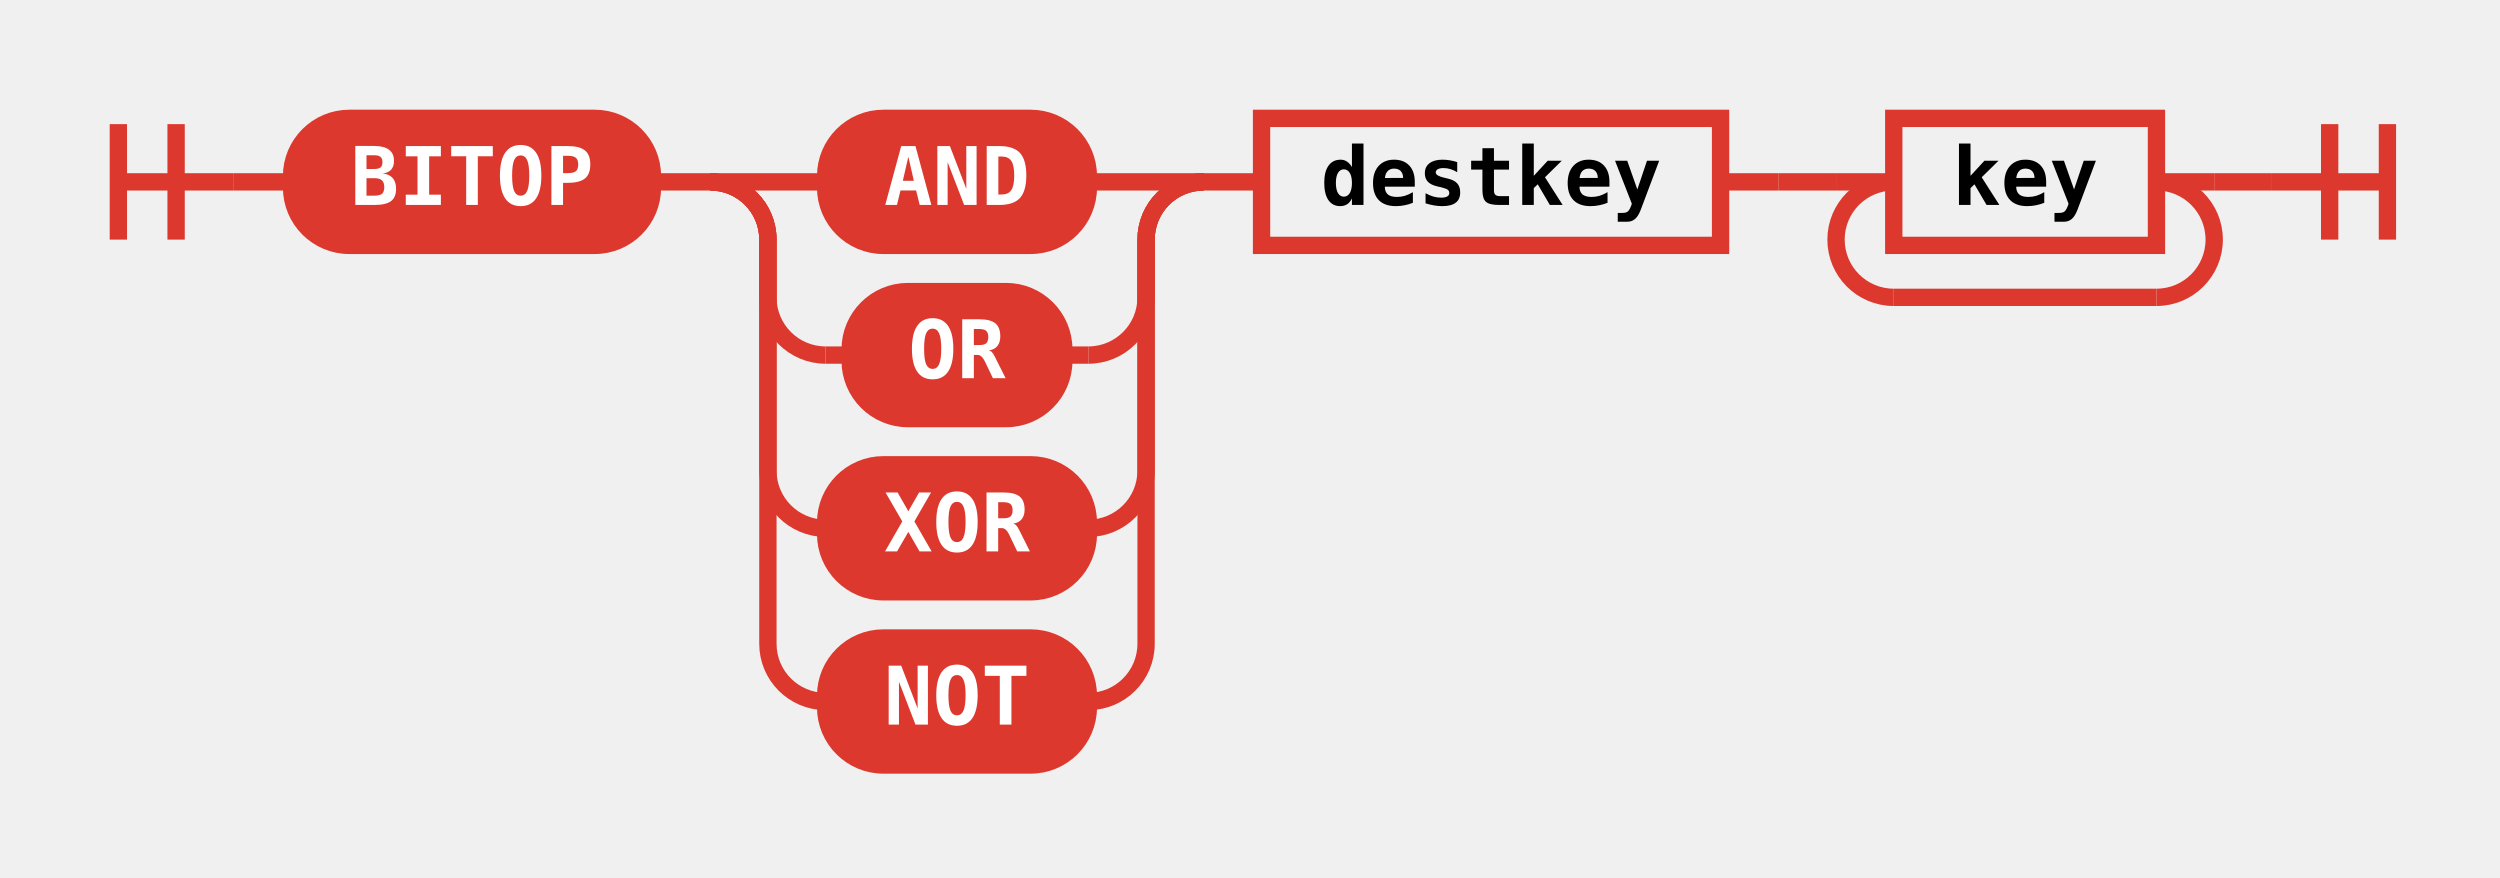
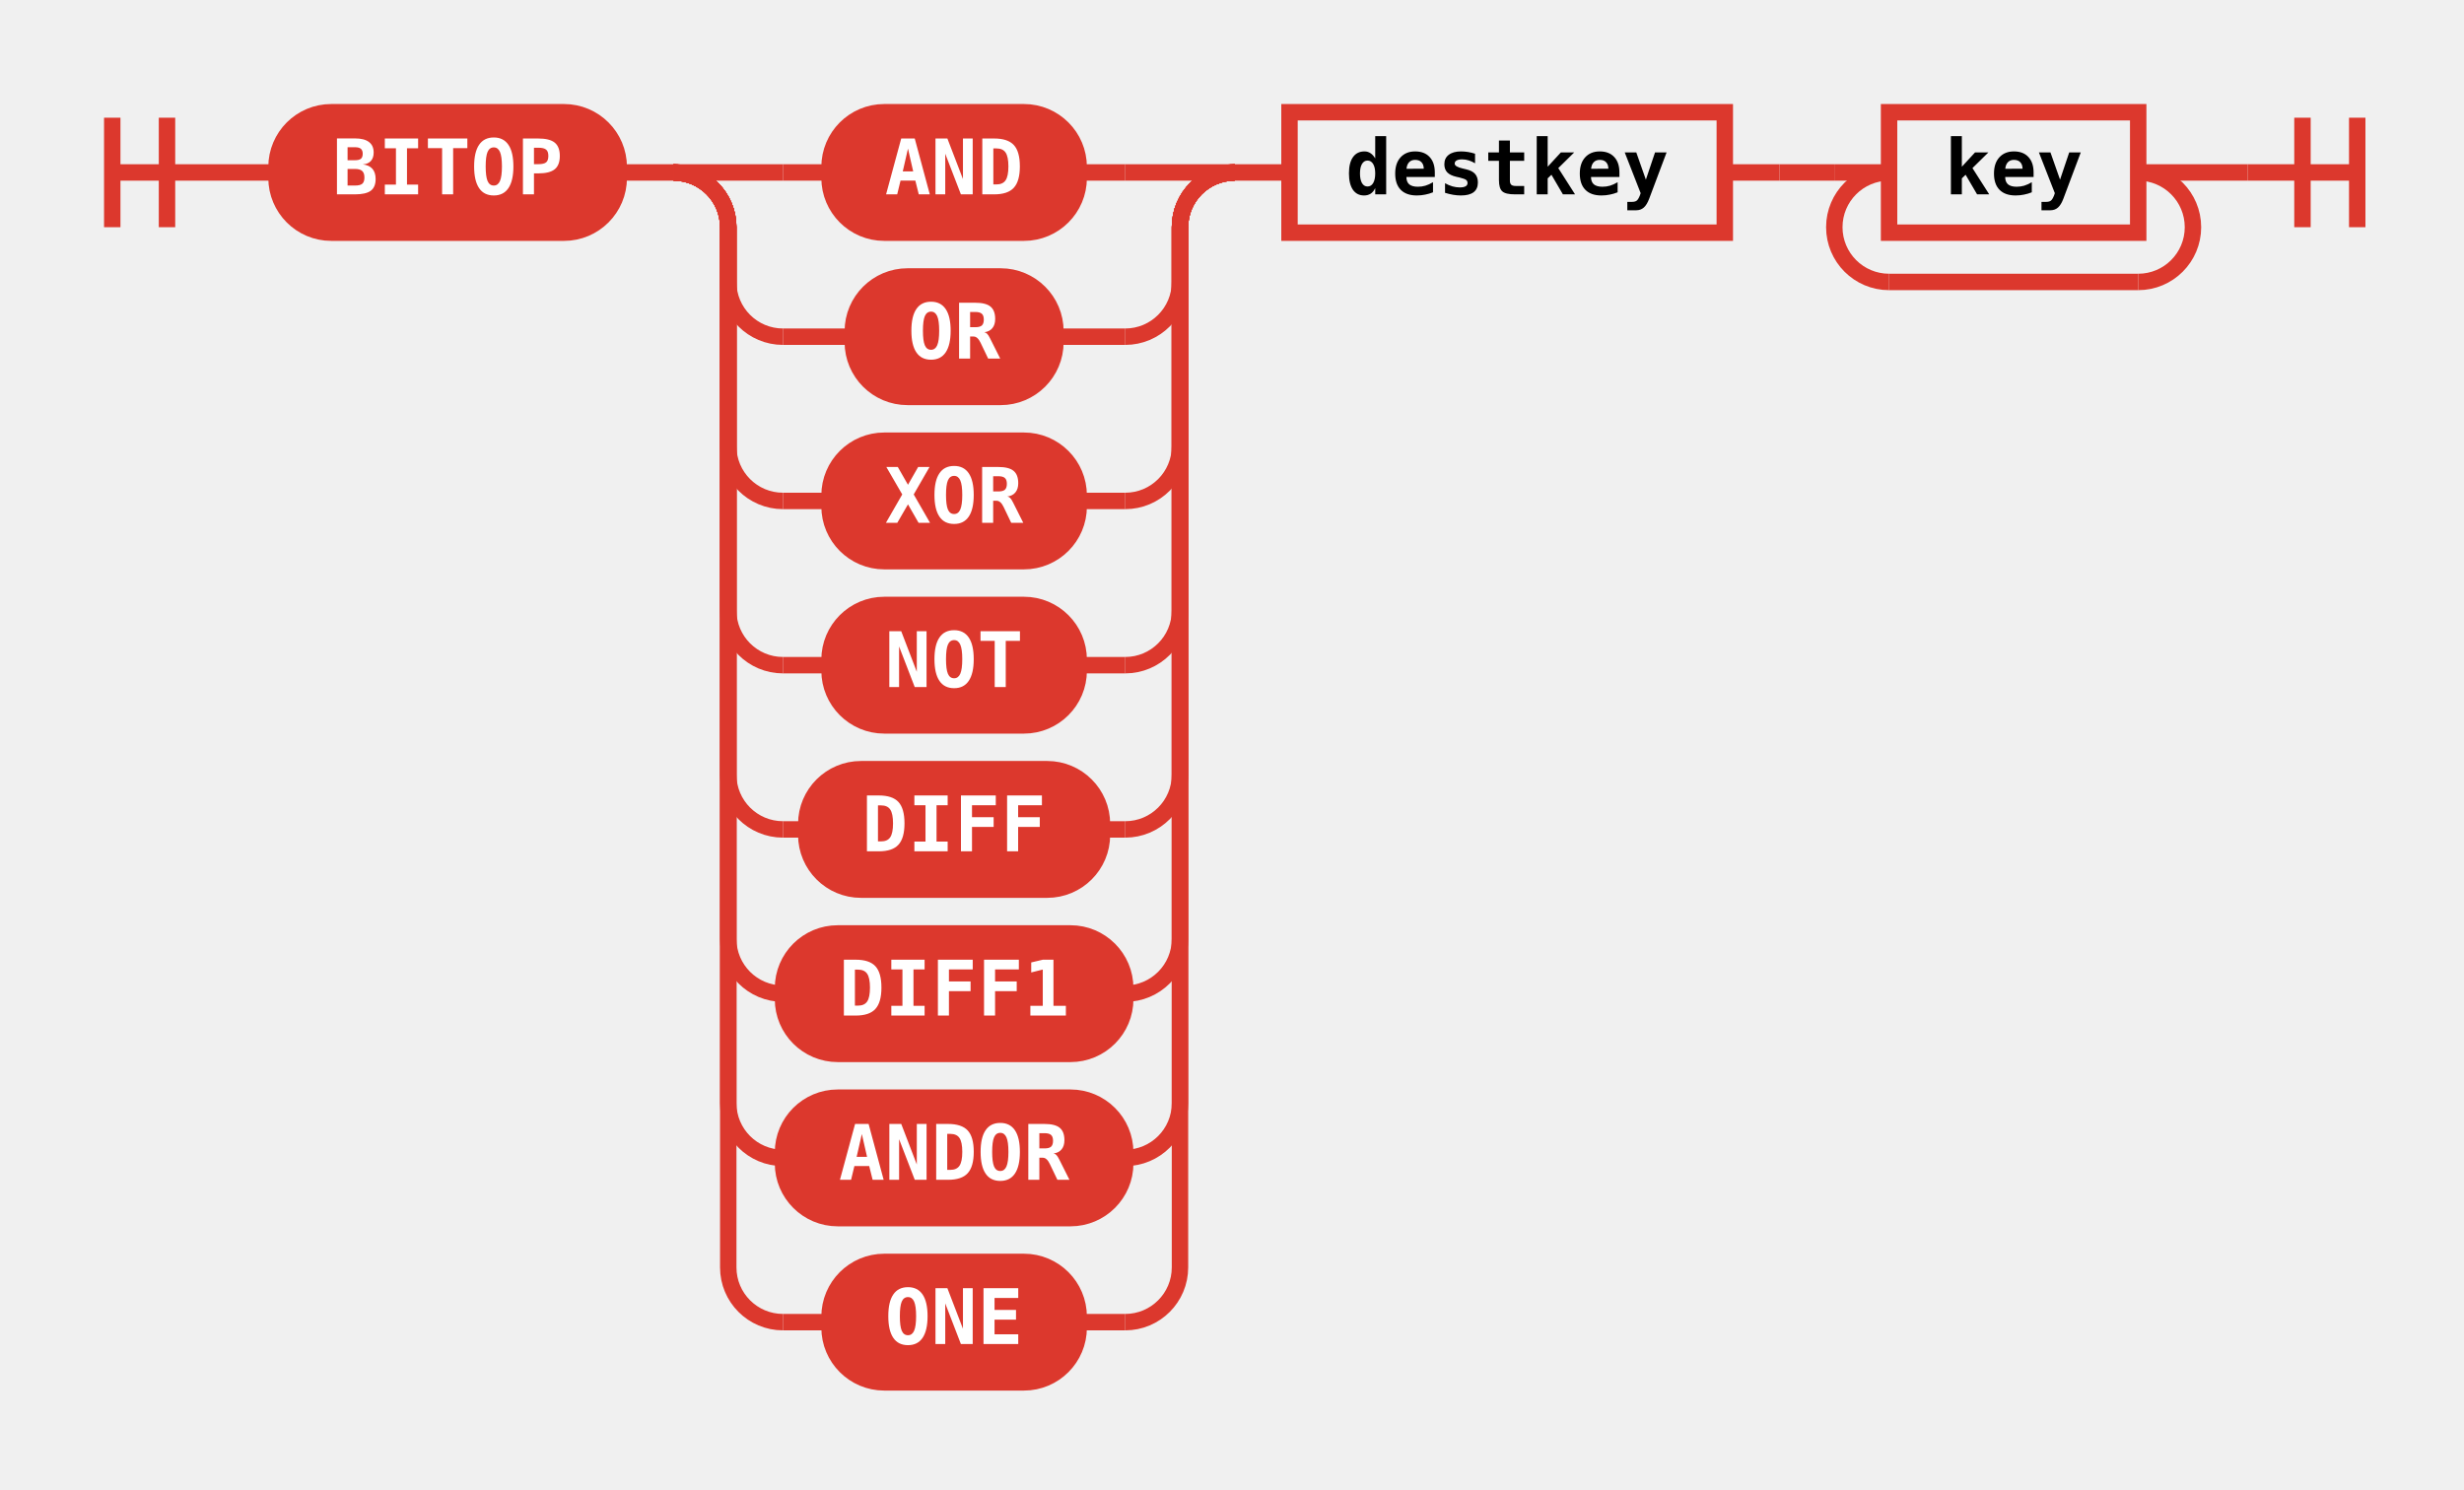
- <svg xmlns="http://www.w3.org/2000/svg" class="railroad-diagram" height="152" viewBox="0 0 433.0 152" width="433.0">
+ <svg xmlns="http://www.w3.org/2000/svg" class="railroad-diagram" height="272" viewBox="0 0 450.0 272" width="450.0">
  <defs>
    <style type="text/css">
svg.railroad-diagram { background-color: transparent; }
.terminal rect { fill: #DC382D !important; stroke: #DC382D !important; }
.terminal text { fill: white !important; font-weight: bold; }
.nonterminal rect { fill: none !important; stroke: #DC382D !important; stroke-width: 2; }
.nonterminal text { fill: #DC382D !important; font-weight: bold; }
path { stroke: #DC382D !important; stroke-width: 2; fill: none; }
circle { fill: #DC382D !important; stroke: #DC382D !important; }
</style>
  </defs>
  <g transform="translate(.5 .5)">
    <style>/*  */
	svg.railroad-diagram {
		background-color: transparent;
	}
	svg.railroad-diagram path {
		stroke-width:3;
		stroke: #DC382D;
		fill:rgba(0,0,0,0);
	}
	svg.railroad-diagram text {
		font:bold 14px monospace;
		text-anchor:middle;
	}
	svg.railroad-diagram text.label{
		text-anchor:start;
	}
	svg.railroad-diagram text.comment{
		font:italic 12px monospace;
	}
	svg.railroad-diagram rect{
		stroke-width:3;
		stroke: #DC382D;
		fill: none;
	}
	svg.railroad-diagram rect.group-box {
		stroke: #DC382D;
		stroke-dasharray: 10 5;
		fill: none;
	}

/*  */
</style>
    <g>
      <path d="M20 21v20m10 -20v20m-10 -10h20" />
    </g>
    <path d="M40 31h10" />
    <g>
      <path d="M50 31h0.0" />
-       <path d="M383.0 31h0.0" />
+       <path d="M400.0 31h0.0" />
      <g class="terminal ">
        <path d="M50.0 31h0.0" />
        <path d="M112.5 31h0.0" />
        <rect height="22" rx="10" ry="10" width="62.5" x="50.0" y="20" />
        <text x="81.25" y="35">BITOP</text>
      </g>
      <path d="M112.5 31h10" />
      <g>
        <path d="M122.5 31h0.0" />
-         <path d="M208.0 31h0.0" />
+         <path d="M225.0 31h0.0" />
        <path d="M122.5 31h20" />
        <g class="terminal ">
-           <path d="M142.5 31h0.0" />
-           <path d="M188.0 31h0.0" />
-           <rect height="22" rx="10" ry="10" width="45.5" x="142.5" y="20" />
-           <text x="165.25" y="35">AND</text>
+           <path d="M142.5 31h8.5" />
+           <path d="M196.5 31h8.5" />
+           <rect height="22" rx="10" ry="10" width="45.5" x="151.0" y="20" />
+           <text x="173.75" y="35">AND</text>
        </g>
-         <path d="M188.0 31h20" />
+         <path d="M205.0 31h20" />
        <path d="M122.5 31a10 10 0 0 1 10 10v10a10 10 0 0 0 10 10" />
        <g class="terminal ">
-           <path d="M142.5 61h4.25" />
-           <path d="M183.75 61h4.25" />
-           <rect height="22" rx="10" ry="10" width="37.0" x="146.75" y="50" />
-           <text x="165.25" y="65">OR</text>
+           <path d="M142.5 61h12.75" />
+           <path d="M192.25 61h12.75" />
+           <rect height="22" rx="10" ry="10" width="37.0" x="155.25" y="50" />
+           <text x="173.75" y="65">OR</text>
        </g>
-         <path d="M188.0 61a10 10 0 0 0 10 -10v-10a10 10 0 0 1 10 -10" />
+         <path d="M205.0 61a10 10 0 0 0 10 -10v-10a10 10 0 0 1 10 -10" />
        <path d="M122.5 31a10 10 0 0 1 10 10v40a10 10 0 0 0 10 10" />
        <g class="terminal ">
-           <path d="M142.5 91h0.0" />
-           <path d="M188.0 91h0.0" />
-           <rect height="22" rx="10" ry="10" width="45.5" x="142.5" y="80" />
-           <text x="165.25" y="95">XOR</text>
+           <path d="M142.5 91h8.5" />
+           <path d="M196.5 91h8.5" />
+           <rect height="22" rx="10" ry="10" width="45.5" x="151.0" y="80" />
+           <text x="173.75" y="95">XOR</text>
        </g>
-         <path d="M188.0 91a10 10 0 0 0 10 -10v-40a10 10 0 0 1 10 -10" />
+         <path d="M205.0 91a10 10 0 0 0 10 -10v-40a10 10 0 0 1 10 -10" />
        <path d="M122.5 31a10 10 0 0 1 10 10v70a10 10 0 0 0 10 10" />
        <g class="terminal ">
-           <path d="M142.5 121h0.0" />
-           <path d="M188.0 121h0.0" />
-           <rect height="22" rx="10" ry="10" width="45.5" x="142.5" y="110" />
-           <text x="165.25" y="125">NOT</text>
+           <path d="M142.5 121h8.5" />
+           <path d="M196.5 121h8.5" />
+           <rect height="22" rx="10" ry="10" width="45.5" x="151.0" y="110" />
+           <text x="173.75" y="125">NOT</text>
        </g>
-         <path d="M188.0 121a10 10 0 0 0 10 -10v-70a10 10 0 0 1 10 -10" />
+         <path d="M205.0 121a10 10 0 0 0 10 -10v-70a10 10 0 0 1 10 -10" />
+         <path d="M122.5 31a10 10 0 0 1 10 10v100a10 10 0 0 0 10 10" />
+         <g class="terminal ">
+           <path d="M142.5 151h4.25" />
+           <path d="M200.75 151h4.25" />
+           <rect height="22" rx="10" ry="10" width="54.0" x="146.75" y="140" />
+           <text x="173.75" y="155">DIFF</text>
+         </g>
+         <path d="M205.0 151a10 10 0 0 0 10 -10v-100a10 10 0 0 1 10 -10" />
+         <path d="M122.5 31a10 10 0 0 1 10 10v130a10 10 0 0 0 10 10" />
+         <g class="terminal ">
+           <path d="M142.5 181h0.0" />
+           <path d="M205.0 181h0.0" />
+           <rect height="22" rx="10" ry="10" width="62.5" x="142.5" y="170" />
+           <text x="173.75" y="185">DIFF1</text>
+         </g>
+         <path d="M205.0 181a10 10 0 0 0 10 -10v-130a10 10 0 0 1 10 -10" />
+         <path d="M122.5 31a10 10 0 0 1 10 10v160a10 10 0 0 0 10 10" />
+         <g class="terminal ">
+           <path d="M142.5 211h0.0" />
+           <path d="M205.0 211h0.0" />
+           <rect height="22" rx="10" ry="10" width="62.5" x="142.5" y="200" />
+           <text x="173.75" y="215">ANDOR</text>
+         </g>
+         <path d="M205.0 211a10 10 0 0 0 10 -10v-160a10 10 0 0 1 10 -10" />
+         <path d="M122.5 31a10 10 0 0 1 10 10v190a10 10 0 0 0 10 10" />
+         <g class="terminal ">
+           <path d="M142.5 241h8.5" />
+           <path d="M196.5 241h8.5" />
+           <rect height="22" rx="10" ry="10" width="45.5" x="151.0" y="230" />
+           <text x="173.75" y="245">ONE</text>
+         </g>
+         <path d="M205.0 241a10 10 0 0 0 10 -10v-190a10 10 0 0 1 10 -10" />
      </g>
-       <path d="M208.0 31h10" />
+       <path d="M225.0 31h10" />
      <g class="non-terminal ">
-         <path d="M218.0 31h0.0" />
-         <path d="M297.5 31h0.0" />
-         <rect height="22" width="79.5" x="218.0" y="20" />
-         <text x="257.75" y="35">destkey</text>
+         <path d="M235.0 31h0.0" />
+         <path d="M314.5 31h0.0" />
+         <rect height="22" width="79.5" x="235.0" y="20" />
+         <text x="274.75" y="35">destkey</text>
      </g>
-       <path d="M297.5 31h10" />
-       <path d="M307.5 31h10" />
+       <path d="M314.5 31h10" />
+       <path d="M324.5 31h10" />
      <g>
-         <path d="M317.5 31h0.0" />
-         <path d="M383.0 31h0.0" />
-         <path d="M317.5 31h10" />
+         <path d="M334.5 31h0.0" />
+         <path d="M400.0 31h0.0" />
+         <path d="M334.5 31h10" />
        <g class="non-terminal ">
-           <path d="M327.5 31h0.0" />
-           <path d="M373.0 31h0.0" />
-           <rect height="22" width="45.5" x="327.5" y="20" />
-           <text x="350.25" y="35">key</text>
+           <path d="M344.5 31h0.0" />
+           <path d="M390.0 31h0.0" />
+           <rect height="22" width="45.5" x="344.5" y="20" />
+           <text x="367.25" y="35">key</text>
        </g>
-         <path d="M373.0 31h10" />
-         <path d="M327.5 31a10 10 0 0 0 -10 10v0a10 10 0 0 0 10 10" />
+         <path d="M390.0 31h10" />
+         <path d="M344.5 31a10 10 0 0 0 -10 10v0a10 10 0 0 0 10 10" />
        <g>
-           <path d="M327.5 51h45.5" />
+           <path d="M344.5 51h45.5" />
        </g>
-         <path d="M373.0 51a10 10 0 0 0 10 -10v0a10 10 0 0 0 -10 -10" />
+         <path d="M390.0 51a10 10 0 0 0 10 -10v0a10 10 0 0 0 -10 -10" />
      </g>
    </g>
-     <path d="M383.0 31h10" />
-     <path d="M 393.0 31 h 20 m -10 -10 v 20 m 10 -20 v 20" />
+     <path d="M400.0 31h10" />
+     <path d="M 410.0 31 h 20 m -10 -10 v 20 m 10 -20 v 20" />
  </g>
</svg>
